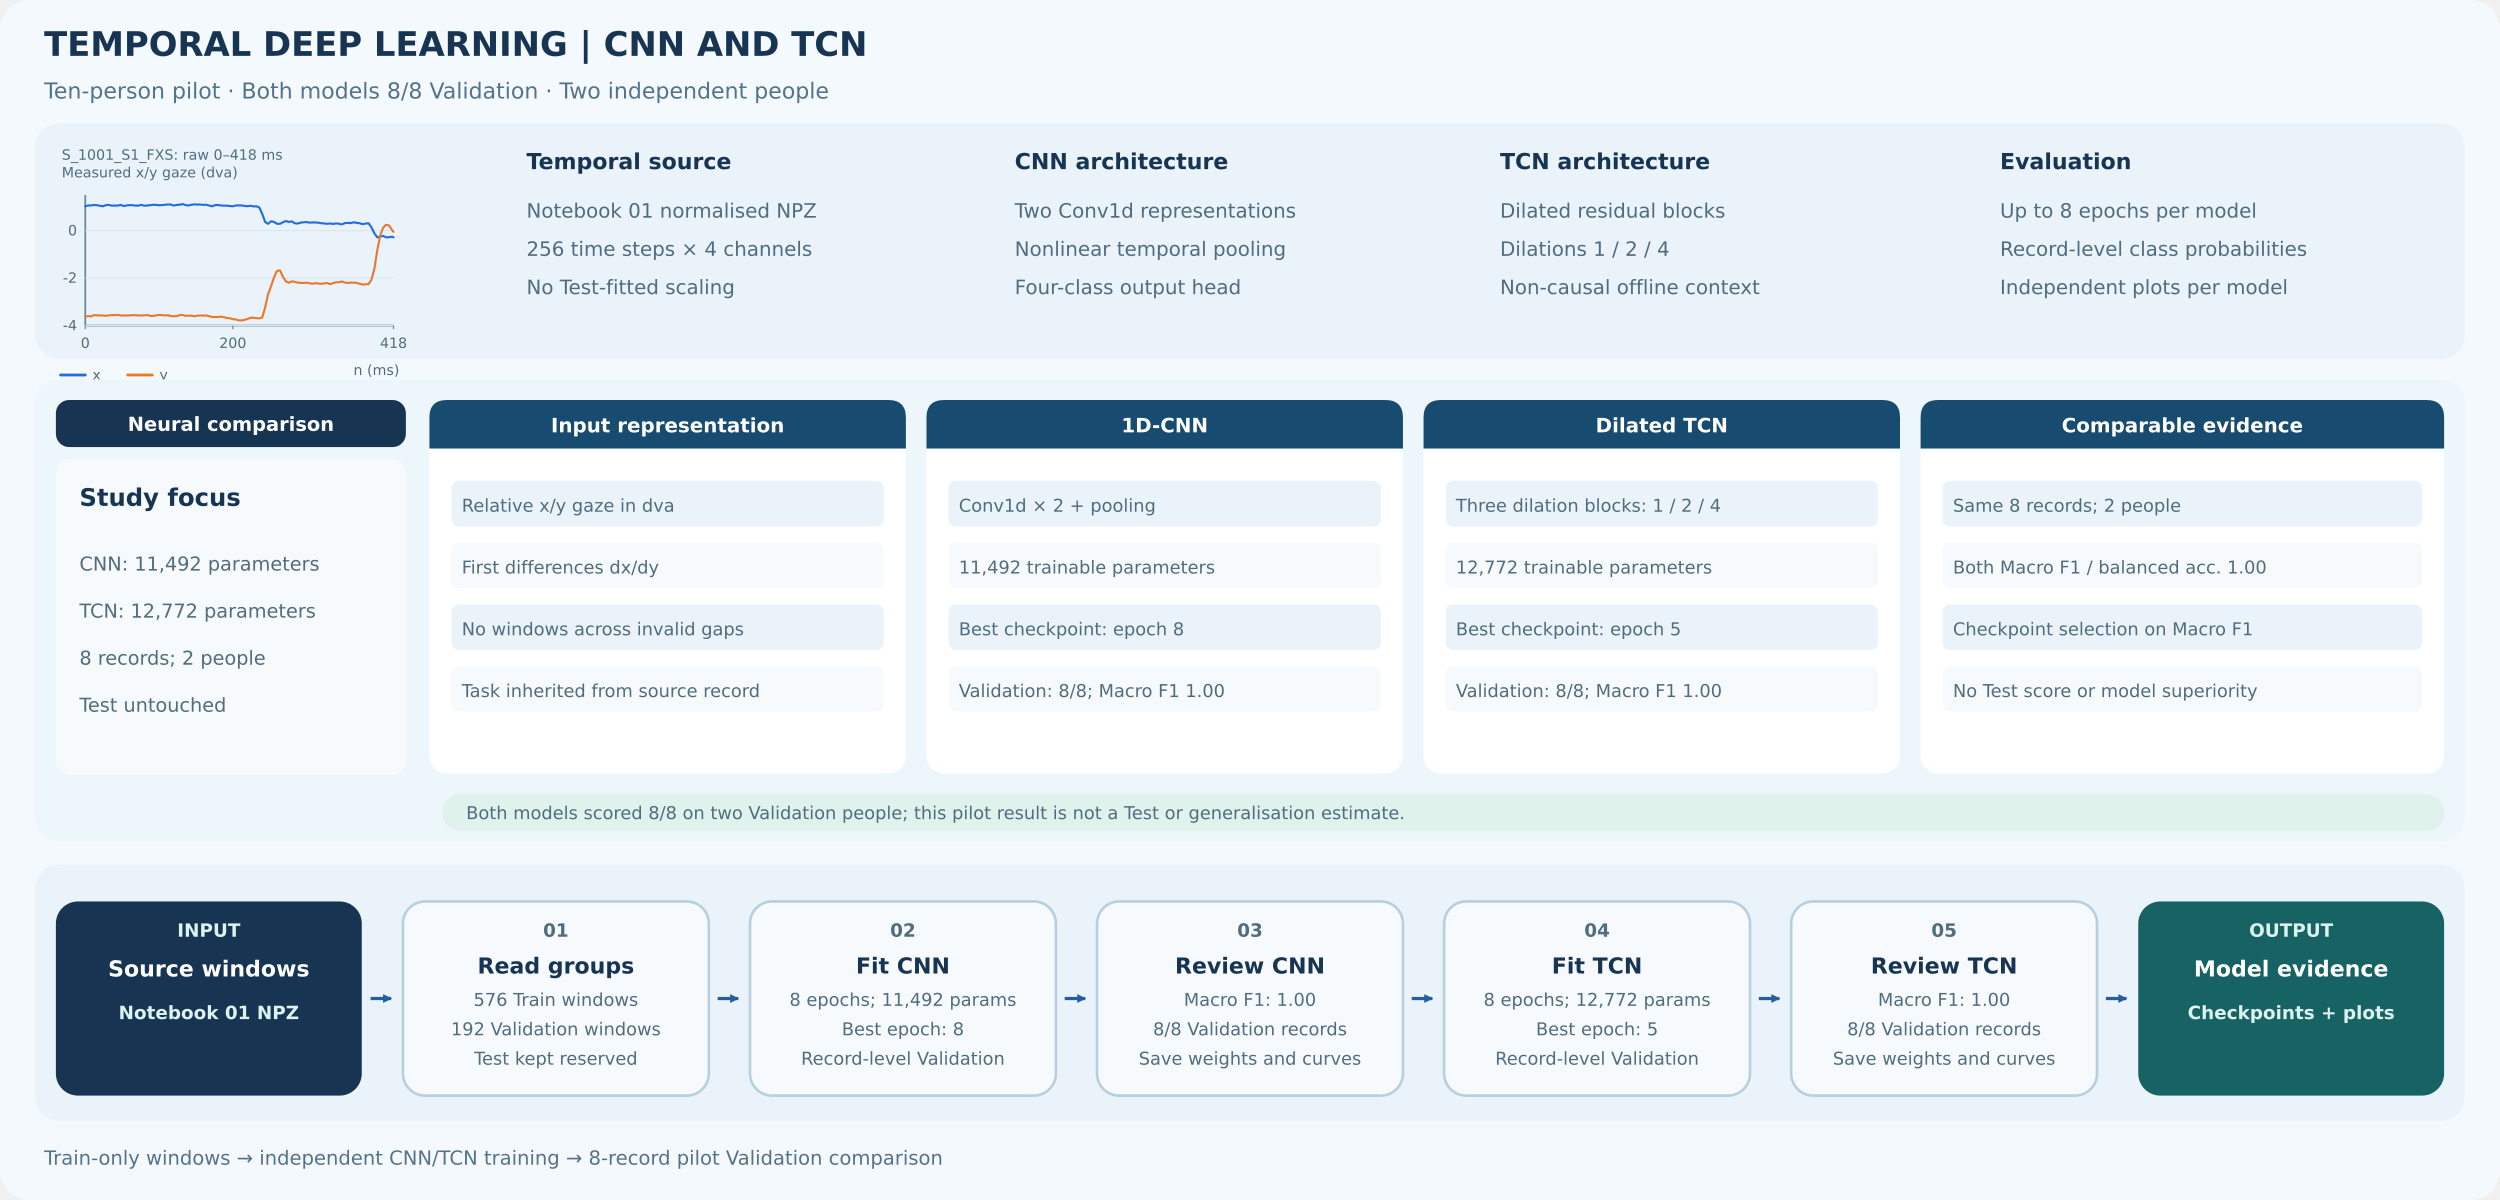
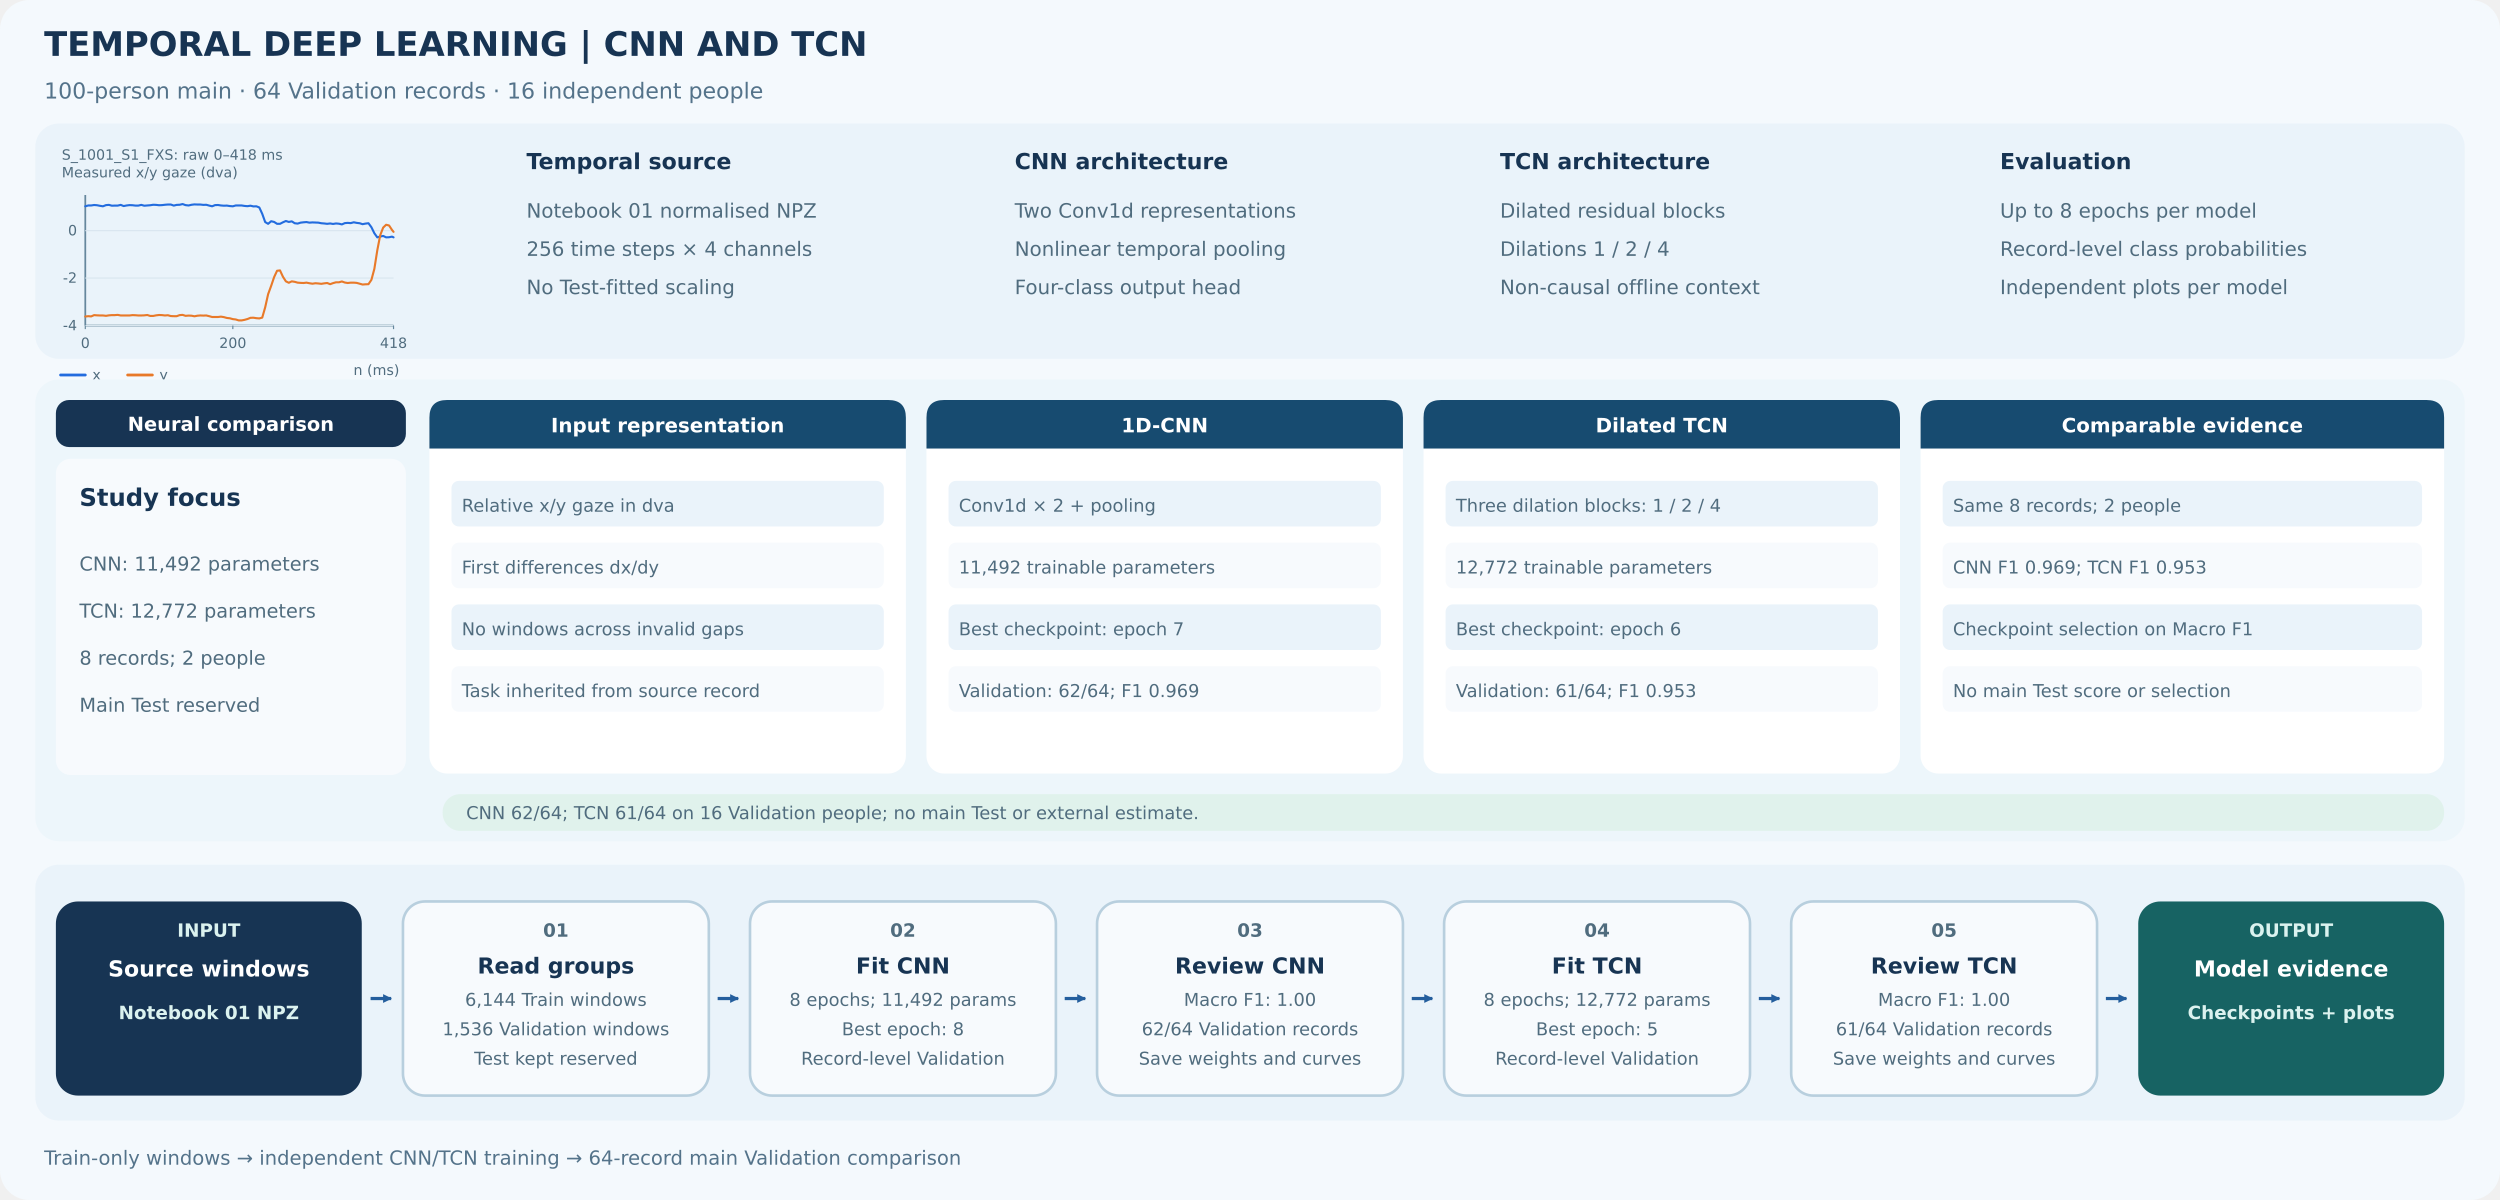
<svg xmlns="http://www.w3.org/2000/svg" width="1700" height="816" viewBox="0 0 1700 816" role="img" aria-labelledby="svg-title svg-desc">
  <defs>
    <style>
.title{font:700 23px DejaVu Sans,Arial,sans-serif;fill:#173453}.subtitle{font:400 15px DejaVu Sans,Arial,sans-serif;fill:#54738A}.sourceheading{font:700 11.5px DejaVu Sans,Arial,sans-serif;fill:#53738A}.sourcebody{font:400 13px DejaVu Sans,Arial,sans-serif;fill:#173453}.ctxhead{font:700 15px DejaVu Sans,Arial,sans-serif;fill:#173453}.ctxbody{font:400 13.5px DejaVu Sans,Arial,sans-serif;fill:#506C7E}.focushead{font:700 16.5px DejaVu Sans,Arial,sans-serif;fill:#173453}.focusbody{font:400 13.1px DejaVu Sans,Arial,sans-serif;fill:#506C7E}.sectionlabel{font:700 13.2px DejaVu Sans,Arial,sans-serif;fill:white}.panelhead{font:700 13.5px DejaVu Sans,Arial,sans-serif;fill:white}.panelbody{font:400 12.1px DejaVu Sans,Arial,sans-serif;fill:#506C7E}.nodeid{font:700 12.5px DejaVu Sans,Arial,sans-serif;fill:#506C7E}.nodetitle{font:700 15px DejaVu Sans,Arial,sans-serif;fill:#173453}.nodedesc{font:400 12.1px DejaVu Sans,Arial,sans-serif;fill:#506C7E}.endnodeid{font:700 12.5px DejaVu Sans,Arial,sans-serif;fill:#DBF2EF}.endnodetitle{font:700 15px DejaVu Sans,Arial,sans-serif;fill:white}.footer{font:400 13.3px DejaVu Sans,Arial,sans-serif;fill:#54738A}.overview-id{font:700 11.3px DejaVu Sans,Arial,sans-serif;fill:#506C7E}.overview-title{font:700 12.9px DejaVu Sans,Arial,sans-serif;fill:#173453}.overview-body{font:400 10.9px DejaVu Sans,Arial,sans-serif;fill:#506C7E}.overview-terminal-id{font:700 11.3px DejaVu Sans,Arial,sans-serif;fill:#DBF2EF}.overview-terminal-title{font:700 12.9px DejaVu Sans,Arial,sans-serif;fill:#FFFFFF}.overview-terminal-body{font:400 10.9px DejaVu Sans,Arial,sans-serif;fill:#DBF2EF}</style>
    <marker id="arr" markerWidth="6" markerHeight="6" refX="5.5" refY="3" orient="auto" markerUnits="userSpaceOnUse">
      <path d="M0 0 L6 3 L0 6 Z" fill="#245E9D" />
    </marker>
  </defs>
  <rect x="0" y="0" width="1700" height="816" rx="20" fill="#F4F9FD" stroke="none" stroke-width="1" />
  <g id="band-0-header">
    <text x="30" y="38" class="title">TEMPORAL DEEP LEARNING | CNN AND TCN</text>
-     <text x="30" y="67" class="subtitle">Ten-person pilot · Both models 8/8 Validation · Two independent people</text>
+     <text x="30" y="67" class="subtitle">100-person main · 64 Validation records · 16 independent people</text>
  </g>
  <g id="band-1-context">
    <rect x="24" y="84" width="1652" height="160" rx="16" fill="#EAF3FA" stroke-width="2" />
    <g id="source-record" aria-label="Measured horizontal and vertical gaze excerpt from original GazeBase record S_1001_S1_FXS" transform="translate(-204.4 -153) scale(0.8)">
      <text x="308" y="327" class="panelbody">S_1001_S1_FXS: raw 0–418 ms</text>
      <text x="308" y="342" class="panelbody">Measured x/y gaze (dva)</text>
      <line x1="328" y1="357" x2="328" y2="468" stroke="#66879D" stroke-width="1.5" />
      <line x1="328" y1="468" x2="590" y2="468" stroke="#66879D" stroke-width="1.5" />
      <line x1="328" y1="468" x2="590" y2="468" stroke="#D9E6EF" stroke-width="1" />
      <text x="321" y="472" class="panelbody" text-anchor="end">-4</text>
      <line x1="328" y1="427.6" x2="590" y2="427.6" stroke="#D9E6EF" stroke-width="1" />
      <text x="321" y="431.6" class="panelbody" text-anchor="end">-2</text>
      <line x1="328" y1="387.3" x2="590" y2="387.3" stroke="#D9E6EF" stroke-width="1" />
      <text x="321" y="391.3" class="panelbody" text-anchor="end">0</text>
      <line x1="328" y1="468" x2="328" y2="471" stroke="#66879D" stroke-width="1" />
      <text x="328" y="487" class="panelbody" text-anchor="middle">0</text>
      <line x1="453.4" y1="468" x2="453.4" y2="471" stroke="#66879D" stroke-width="1" />
      <text x="453.4" y="487" class="panelbody" text-anchor="middle">200</text>
      <line x1="590" y1="468" x2="590" y2="471" stroke="#66879D" stroke-width="1" />
      <text x="590" y="487" class="panelbody" text-anchor="middle">418</text>
      <path d="M328.0 366.6 L330.5 365.9 L333.0 365.9 L335.5 365.5 L338.0 365.7 L340.5 366.2 L343.0 366.6 L345.6 365.6 L348.1 365.4 L350.6 366.1 L353.1 366.0 L355.6 366.0 L358.1 365.4 L360.6 366.4 L363.1 365.9 L365.6 365.6 L368.1 365.7 L370.6 366.0 L373.1 366.0 L375.6 365.4 L378.1 366.1 L380.7 365.9 L383.2 365.7 L385.7 365.3 L388.2 365.4 L390.7 365.7 L393.2 365.6 L395.7 365.3 L398.2 365.1 L400.7 365.1 L403.2 366.0 L405.7 365.4 L408.2 365.3 L410.7 364.7 L413.2 365.6 L415.8 365.9 L418.3 365.3 L420.8 365.0 L423.3 365.1 L425.8 365.1 L428.3 365.4 L430.8 365.3 L433.3 366.0 L435.8 366.6 L438.3 365.6 L440.8 365.5 L443.3 365.9 L445.8 366.1 L448.3 366.0 L450.9 366.4 L453.4 366.6 L455.9 365.9 L458.4 365.9 L460.9 365.9 L463.4 366.3 L465.9 366.5 L468.4 366.1 L470.9 366.7 L473.4 366.6 L475.9 367.6 L478.4 373.0 L480.9 380.0 L483.4 381.5 L486.0 379.3 L488.5 379.9 L491.0 381.5 L493.5 381.5 L496.0 380.2 L498.5 379.1 L501.0 379.9 L503.5 379.4 L506.0 381.0 L508.5 381.3 L511.0 380.5 L513.5 380.2 L516.0 380.0 L518.5 380.5 L521.1 380.3 L523.6 380.4 L526.1 380.5 L528.6 381.0 L531.1 381.2 L533.6 381.5 L536.1 381.2 L538.6 381.6 L541.1 381.2 L543.6 381.4 L546.1 382.0 L548.6 380.9 L551.1 380.7 L553.6 380.9 L556.2 380.2 L558.7 380.7 L561.2 381.0 L563.7 381.8 L566.2 381.3 L568.7 381.0 L571.2 384.4 L573.7 389.5 L576.2 393.0 L578.7 392.3 L581.2 391.8 L583.7 393.0 L586.2 392.9 L588.7 392.4 L590.0 393.0" fill="none" stroke="#236CDE" stroke-width="1.8" stroke-linecap="round" stroke-linejoin="round" />
      <path d="M328.0 460.3 L330.5 460.0 L333.0 460.2 L335.5 459.1 L338.0 459.3 L340.5 459.4 L343.0 459.4 L345.6 459.7 L348.1 459.3 L350.6 459.1 L353.1 459.1 L355.6 458.9 L358.1 459.4 L360.6 459.4 L363.1 459.4 L365.6 459.4 L368.1 459.1 L370.6 459.2 L373.1 459.4 L375.6 459.4 L378.1 459.3 L380.7 459.0 L383.2 459.8 L385.7 459.8 L388.2 459.3 L390.7 459.0 L393.2 459.1 L395.7 459.4 L398.2 459.2 L400.7 459.9 L403.2 460.0 L405.7 460.0 L408.2 459.1 L410.7 458.9 L413.2 459.7 L415.8 459.5 L418.3 459.6 L420.8 460.1 L423.3 459.6 L425.8 459.4 L428.3 459.5 L430.8 459.4 L433.3 460.0 L435.8 460.7 L438.3 460.7 L440.8 460.7 L443.3 460.4 L445.8 460.8 L448.3 461.5 L450.9 461.8 L453.4 462.5 L455.9 462.8 L458.4 463.6 L460.9 463.6 L463.4 463.1 L465.9 462.4 L468.4 461.4 L470.9 461.3 L473.4 461.7 L475.9 461.9 L478.4 461.2 L480.9 452.5 L483.4 441.3 L486.0 434.2 L488.5 426.8 L491.0 421.4 L493.5 421.1 L496.0 426.5 L498.5 430.4 L501.0 431.6 L503.5 430.4 L506.0 430.8 L508.5 431.5 L511.0 431.7 L513.5 431.8 L516.0 431.5 L518.5 432.0 L521.1 432.4 L523.6 432.0 L526.1 432.2 L528.6 432.5 L531.1 432.1 L533.6 431.8 L536.1 432.8 L538.6 431.9 L541.1 431.2 L543.6 431.2 L546.1 430.5 L548.6 431.4 L551.1 431.8 L553.6 431.5 L556.2 431.5 L558.7 431.7 L561.2 432.4 L563.7 433.1 L566.2 432.9 L568.7 432.8 L571.2 429.1 L573.7 419.8 L576.2 404.0 L578.7 391.1 L581.2 384.7 L583.7 382.3 L586.2 382.9 L588.7 386.7 L590.0 388.3" fill="none" stroke="#E87929" stroke-width="1.8" stroke-linecap="round" stroke-linejoin="round" />
      <path d="M307 510 L328 510" fill="none" stroke="#236CDE" stroke-width="2.4" stroke-linecap="round" stroke-linejoin="round" />
      <text x="334" y="514" class="panelbody">x</text>
      <path d="M364 510 L385 510" fill="none" stroke="#E87929" stroke-width="2.4" stroke-linecap="round" stroke-linejoin="round" />
      <text x="391" y="514" class="panelbody">y</text>
      <text x="595" y="510" class="panelbody" text-anchor="end">n (ms)</text>
    </g>
    <g id="context-1">
      <text x="358" y="115" class="ctxhead">Temporal source</text>
      <text x="358" y="148" class="ctxbody">Notebook 01 normalised NPZ</text>
      <text x="358" y="174" class="ctxbody">256 time steps × 4 channels</text>
      <text x="358" y="200" class="ctxbody">No Test-fitted scaling</text>
    </g>
    <g id="context-2">
      <text x="690" y="115" class="ctxhead">CNN architecture</text>
      <text x="690" y="148" class="ctxbody">Two Conv1d representations</text>
      <text x="690" y="174" class="ctxbody">Nonlinear temporal pooling</text>
      <text x="690" y="200" class="ctxbody">Four-class output head</text>
    </g>
    <g id="context-3">
      <text x="1020" y="115" class="ctxhead">TCN architecture</text>
      <text x="1020" y="148" class="ctxbody">Dilated residual blocks</text>
      <text x="1020" y="174" class="ctxbody">Dilations 1 / 2 / 4</text>
      <text x="1020" y="200" class="ctxbody">Non-causal offline context</text>
    </g>
    <g id="context-4">
      <text x="1360" y="115" class="ctxhead">Evaluation</text>
      <text x="1360" y="148" class="ctxbody">Up to 8 epochs per model</text>
      <text x="1360" y="174" class="ctxbody">Record-level class probabilities</text>
      <text x="1360" y="200" class="ctxbody">Independent plots per model</text>
    </g>
  </g>
  <g id="band-2-analysis">
    <rect x="24" y="258" width="1652" height="314" rx="16" fill="#EDF6FB" stroke-width="1.5" />
    <g id="focus">
      <rect x="38" y="272" width="238" height="32" rx="9" fill="#173453" stroke-width="1.5" />
      <text x="157" y="293" class="sectionlabel" text-anchor="middle">Neural comparison</text>
      <rect x="38" y="312" width="238" height="215" rx="10" fill="#F7FAFD" stroke-width="1.5" />
      <text x="54" y="344" class="focushead">Study focus</text>
      <text x="54" y="388" class="focusbody">CNN: 11,492 parameters</text>
      <text x="54" y="420" class="focusbody">TCN: 12,772 parameters</text>
      <text x="54" y="452" class="focusbody">8 records; 2 people</text>
-       <text x="54" y="484" class="focusbody">Test untouched</text>
+       <text x="54" y="484" class="focusbody">Main Test reserved</text>
    </g>
    <g id="panels">
      <g id="panel-1">
        <rect x="292" y="272" width="324" height="254" rx="12" fill="#FFFFFF" stroke-width="1.5" />
        <path d="M304 272 H604 Q616 272 616 284 V305 H292 V284 Q292 272 304 272Z" fill="#174B70" />
        <text x="454" y="294" class="panelhead" text-anchor="middle">Input representation</text>
        <g id="scientific-panel-1">
          <rect x="307" y="327" width="294" height="31" rx="5" fill="#EAF3FA" stroke-width="0" />
          <text x="314" y="348" class="panelbody">Relative x/y gaze in dva</text>
          <rect x="307" y="369" width="294" height="31" rx="5" fill="#F7FAFD" stroke-width="0" />
          <text x="314" y="390" class="panelbody">First differences dx/dy</text>
          <rect x="307" y="411" width="294" height="31" rx="5" fill="#EAF3FA" stroke-width="0" />
          <text x="314" y="432" class="panelbody">No windows across invalid gaps</text>
          <rect x="307" y="453" width="294" height="31" rx="5" fill="#F7FAFD" stroke-width="0" />
          <text x="314" y="474" class="panelbody">Task inherited from source record</text>
        </g>
      </g>
      <g id="panel-2">
        <rect x="630" y="272" width="324" height="254" rx="12" fill="#FFFFFF" stroke-width="1.5" />
        <path d="M642 272 H942 Q954 272 954 284 V305 H630 V284 Q630 272 642 272Z" fill="#174B70" />
        <text x="792" y="294" class="panelhead" text-anchor="middle">1D-CNN</text>
        <g id="scientific-panel-2">
          <rect x="645" y="327" width="294" height="31" rx="5" fill="#EAF3FA" stroke-width="0" />
          <text x="652" y="348" class="panelbody">Conv1d × 2 + pooling</text>
          <rect x="645" y="369" width="294" height="31" rx="5" fill="#F7FAFD" stroke-width="0" />
          <text x="652" y="390" class="panelbody">11,492 trainable parameters</text>
          <rect x="645" y="411" width="294" height="31" rx="5" fill="#EAF3FA" stroke-width="0" />
-           <text x="652" y="432" class="panelbody">Best checkpoint: epoch 8</text>
+           <text x="652" y="432" class="panelbody">Best checkpoint: epoch 7</text>
          <rect x="645" y="453" width="294" height="31" rx="5" fill="#F7FAFD" stroke-width="0" />
-           <text x="652" y="474" class="panelbody">Validation: 8/8; Macro F1 1.00</text>
+           <text x="652" y="474" class="panelbody">Validation: 62/64; F1 0.969</text>
        </g>
      </g>
      <g id="panel-3">
        <rect x="968" y="272" width="324" height="254" rx="12" fill="#FFFFFF" stroke-width="1.5" />
        <path d="M980 272 H1280 Q1292 272 1292 284 V305 H968 V284 Q968 272 980 272Z" fill="#174B70" />
        <text x="1130" y="294" class="panelhead" text-anchor="middle">Dilated TCN</text>
        <g id="scientific-panel-3">
          <rect x="983" y="327" width="294" height="31" rx="5" fill="#EAF3FA" stroke-width="0" />
          <text x="990" y="348" class="panelbody">Three dilation blocks: 1 / 2 / 4</text>
          <rect x="983" y="369" width="294" height="31" rx="5" fill="#F7FAFD" stroke-width="0" />
          <text x="990" y="390" class="panelbody">12,772 trainable parameters</text>
          <rect x="983" y="411" width="294" height="31" rx="5" fill="#EAF3FA" stroke-width="0" />
-           <text x="990" y="432" class="panelbody">Best checkpoint: epoch 5</text>
+           <text x="990" y="432" class="panelbody">Best checkpoint: epoch 6</text>
          <rect x="983" y="453" width="294" height="31" rx="5" fill="#F7FAFD" stroke-width="0" />
-           <text x="990" y="474" class="panelbody">Validation: 8/8; Macro F1 1.00</text>
+           <text x="990" y="474" class="panelbody">Validation: 61/64; F1 0.953</text>
        </g>
      </g>
      <g id="panel-4">
        <rect x="1306" y="272" width="356" height="254" rx="12" fill="#FFFFFF" stroke-width="1.5" />
        <path d="M1318 272 H1650 Q1662 272 1662 284 V305 H1306 V284 Q1306 272 1318 272Z" fill="#174B70" />
        <text x="1484" y="294" class="panelhead" text-anchor="middle">Comparable evidence</text>
        <g id="scientific-panel-4">
          <rect x="1321" y="327" width="326" height="31" rx="5" fill="#EAF3FA" stroke-width="0" />
          <text x="1328" y="348" class="panelbody">Same 8 records; 2 people</text>
          <rect x="1321" y="369" width="326" height="31" rx="5" fill="#F7FAFD" stroke-width="0" />
-           <text x="1328" y="390" class="panelbody">Both Macro F1 / balanced acc. 1.00</text>
+           <text x="1328" y="390" class="panelbody">CNN F1 0.969; TCN F1 0.953</text>
          <rect x="1321" y="411" width="326" height="31" rx="5" fill="#EAF3FA" stroke-width="0" />
          <text x="1328" y="432" class="panelbody">Checkpoint selection on Macro F1</text>
          <rect x="1321" y="453" width="326" height="31" rx="5" fill="#F7FAFD" stroke-width="0" />
-           <text x="1328" y="474" class="panelbody">No Test score or model superiority</text>
+           <text x="1328" y="474" class="panelbody">No main Test score or selection</text>
        </g>
      </g>
    </g>
    <g id="scientific-note">
      <rect x="301" y="540" width="1361" height="25" rx="12" fill="#E0F2EC" stroke-width="1.5" />
-       <text x="317" y="557" class="panelbody">Both models scored 8/8 on two Validation people; this pilot result is not a Test or generalisation estimate.</text>
+       <text x="317" y="557" class="panelbody">CNN 62/64; TCN 61/64 on 16 Validation people; no main Test or external estimate.</text>
    </g>
  </g>
  <g id="band-3-workflow">
    <rect x="24" y="588" width="1652" height="174" rx="16" fill="#EAF3FA" stroke-width="2" />
    <g id="nodes">
      <g id="node-0">
        <rect x="38" y="613" width="208" height="132" rx="15" fill="#173453" stroke-width="1.8" />
        <text x="142" y="637" class="endnodeid" text-anchor="middle">INPUT</text>
        <text x="142" y="664" class="endnodetitle" text-anchor="middle">Source windows</text>
        <text x="142" y="693" class="endnodeid" text-anchor="middle">Notebook 01 NPZ</text>
      </g>
      <g id="node-1">
        <rect x="274" y="613" width="208" height="132" rx="15" fill="#F7FAFD" stroke="#B8CFDE" stroke-width="1.8" />
        <text x="378" y="637" class="nodeid" text-anchor="middle">01</text>
        <text x="378" y="662" class="nodetitle" text-anchor="middle">Read groups</text>
-         <text x="378" y="684" class="nodedesc" text-anchor="middle">576 Train windows</text>
-         <text x="378" y="704" class="nodedesc" text-anchor="middle">192 Validation windows</text>
+         <text x="378" y="684" class="nodedesc" text-anchor="middle">6,144 Train windows</text>
+         <text x="378" y="704" class="nodedesc" text-anchor="middle">1,536 Validation windows</text>
        <text x="378" y="724" class="nodedesc" text-anchor="middle">Test kept reserved</text>
      </g>
      <g id="node-2">
        <rect x="510" y="613" width="208" height="132" rx="15" fill="#F7FAFD" stroke="#B8CFDE" stroke-width="1.8" />
        <text x="614" y="637" class="nodeid" text-anchor="middle">02</text>
        <text x="614" y="662" class="nodetitle" text-anchor="middle">Fit CNN</text>
        <text x="614" y="684" class="nodedesc" text-anchor="middle">8 epochs; 11,492 params</text>
        <text x="614" y="704" class="nodedesc" text-anchor="middle">Best epoch: 8</text>
        <text x="614" y="724" class="nodedesc" text-anchor="middle">Record-level Validation</text>
      </g>
      <g id="node-3">
        <rect x="746" y="613" width="208" height="132" rx="15" fill="#F7FAFD" stroke="#B8CFDE" stroke-width="1.8" />
        <text x="850" y="637" class="nodeid" text-anchor="middle">03</text>
        <text x="850" y="662" class="nodetitle" text-anchor="middle">Review CNN</text>
        <text x="850" y="684" class="nodedesc" text-anchor="middle">Macro F1: 1.00</text>
-         <text x="850" y="704" class="nodedesc" text-anchor="middle">8/8 Validation records</text>
+         <text x="850" y="704" class="nodedesc" text-anchor="middle">62/64 Validation records</text>
        <text x="850" y="724" class="nodedesc" text-anchor="middle">Save weights and curves</text>
      </g>
      <g id="node-4">
        <rect x="982" y="613" width="208" height="132" rx="15" fill="#F7FAFD" stroke="#B8CFDE" stroke-width="1.8" />
        <text x="1086" y="637" class="nodeid" text-anchor="middle">04</text>
        <text x="1086" y="662" class="nodetitle" text-anchor="middle">Fit TCN</text>
        <text x="1086" y="684" class="nodedesc" text-anchor="middle">8 epochs; 12,772 params</text>
        <text x="1086" y="704" class="nodedesc" text-anchor="middle">Best epoch: 5</text>
        <text x="1086" y="724" class="nodedesc" text-anchor="middle">Record-level Validation</text>
      </g>
      <g id="node-5">
        <rect x="1218" y="613" width="208" height="132" rx="15" fill="#F7FAFD" stroke="#B8CFDE" stroke-width="1.8" />
        <text x="1322" y="637" class="nodeid" text-anchor="middle">05</text>
        <text x="1322" y="662" class="nodetitle" text-anchor="middle">Review TCN</text>
        <text x="1322" y="684" class="nodedesc" text-anchor="middle">Macro F1: 1.00</text>
-         <text x="1322" y="704" class="nodedesc" text-anchor="middle">8/8 Validation records</text>
+         <text x="1322" y="704" class="nodedesc" text-anchor="middle">61/64 Validation records</text>
        <text x="1322" y="724" class="nodedesc" text-anchor="middle">Save weights and curves</text>
      </g>
      <g id="node-6">
        <rect x="1454" y="613" width="208" height="132" rx="15" fill="#176363" stroke-width="1.8" />
        <text x="1558" y="637" class="endnodeid" text-anchor="middle">OUTPUT</text>
        <text x="1558" y="664" class="endnodetitle" text-anchor="middle">Model evidence</text>
        <text x="1558" y="693" class="endnodeid" text-anchor="middle">Checkpoints + plots</text>
      </g>
    </g>
    <g id="connectors">
      <line x1="252" y1="679" x2="266" y2="679" stroke="#245E9D" stroke-width="2.2" marker-end="url(#arr)" />
      <line x1="488" y1="679" x2="502" y2="679" stroke="#245E9D" stroke-width="2.2" marker-end="url(#arr)" />
      <line x1="724" y1="679" x2="738" y2="679" stroke="#245E9D" stroke-width="2.2" marker-end="url(#arr)" />
      <line x1="960" y1="679" x2="974" y2="679" stroke="#245E9D" stroke-width="2.2" marker-end="url(#arr)" />
      <line x1="1196" y1="679" x2="1210" y2="679" stroke="#245E9D" stroke-width="2.2" marker-end="url(#arr)" />
      <line x1="1432" y1="679" x2="1446" y2="679" stroke="#245E9D" stroke-width="2.2" marker-end="url(#arr)" />
    </g>
  </g>
  <g id="band-4-summary">
-     <text x="30" y="792" class="footer">Train-only windows → independent CNN/TCN training → 8-record pilot Validation comparison</text>
+     <text x="30" y="792" class="footer">Train-only windows → independent CNN/TCN training → 64-record main Validation comparison</text>
  </g>
</svg>
